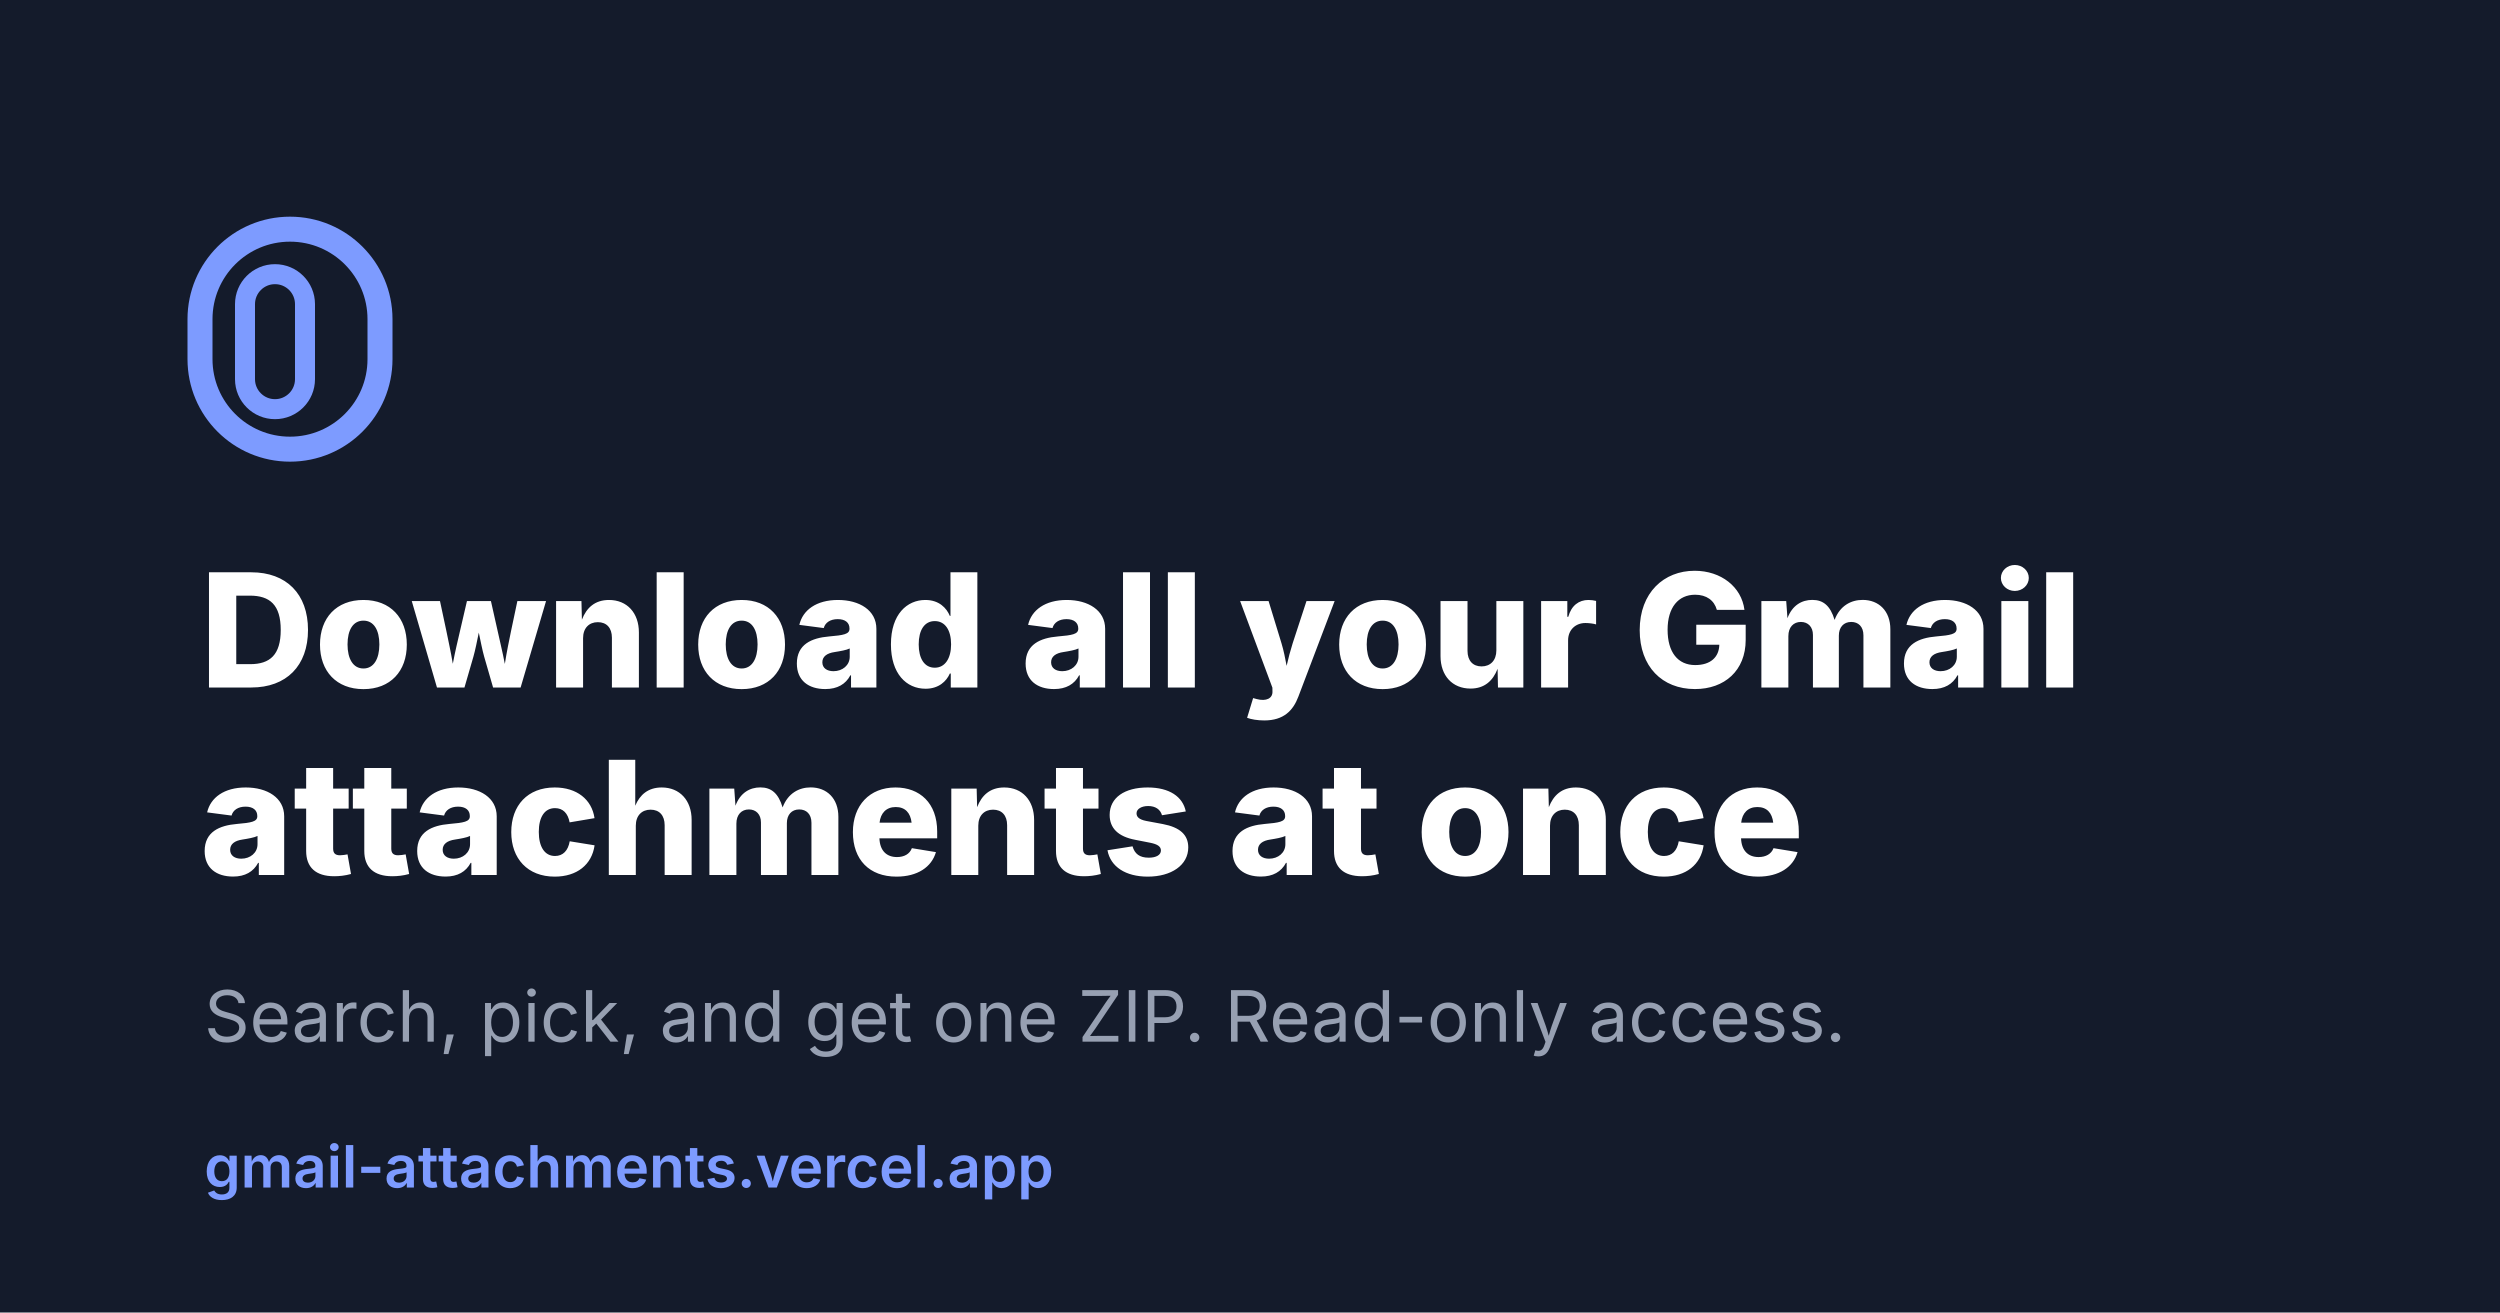
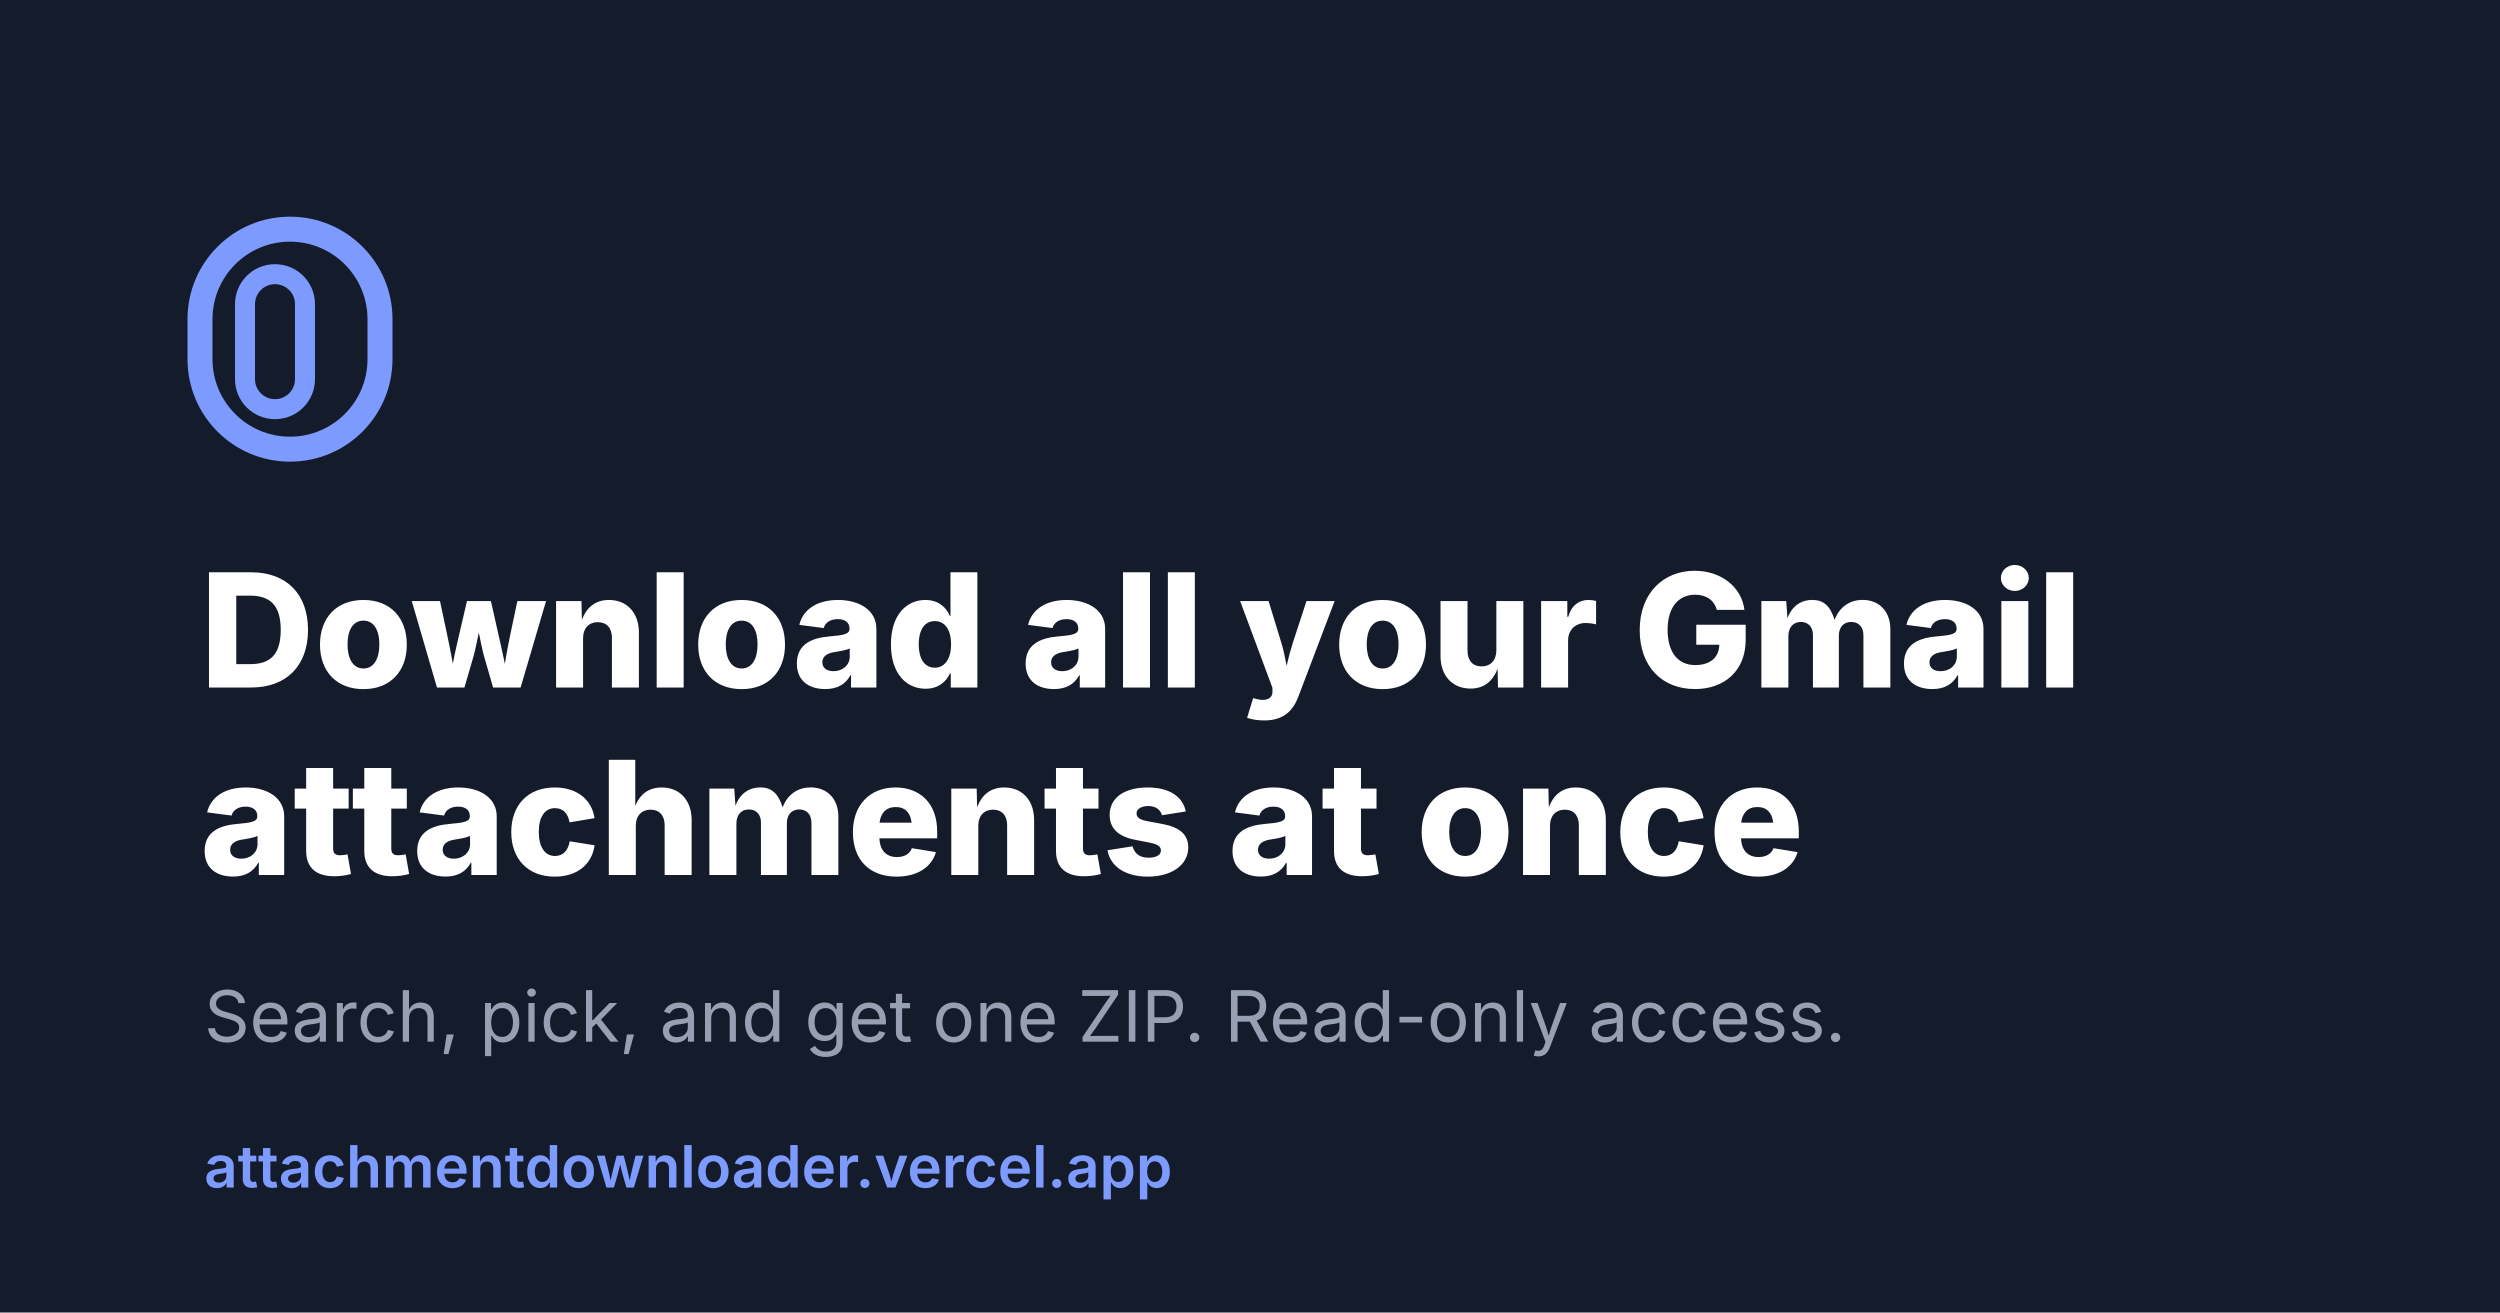
<svg xmlns="http://www.w3.org/2000/svg" width="1200" height="630" viewBox="0 0 1200 630">
  <rect width="1200" height="630" fill="#141b2b" />
  <g transform="translate(96,110) scale(2.4)" fill="none" stroke="#7d9bff">
    <rect x="0" y="0" width="36" height="44" rx="18" stroke-width="5" />
    <rect x="9" y="9" width="12" height="27" rx="6" stroke-width="4" />
  </g>
  <text x="96" y="330" font-family="Inter, Helvetica, Arial, sans-serif" font-size="76" font-weight="800" fill="#ffffff">Download all your Gmail</text>
  <text x="96" y="420" font-family="Inter, Helvetica, Arial, sans-serif" font-size="76" font-weight="800" fill="#ffffff">attachments at once</text>
  <text x="98" y="500" font-family="Inter, Helvetica, Arial, sans-serif" font-size="34" fill="#97a0b2">Search, pick, and get one ZIP. Read-only access.</text>
-   <text x="98" y="570" font-family="Inter, Helvetica, Arial, sans-serif" font-size="28" font-weight="600" fill="#7d9bff">gmail-attachments.vercel.app</text>
+   <text x="98" y="570" font-family="Inter, Helvetica, Arial, sans-serif" font-size="28" font-weight="600" fill="#7d9bff">attachmentdownloader.vercel.app</text>
</svg>
